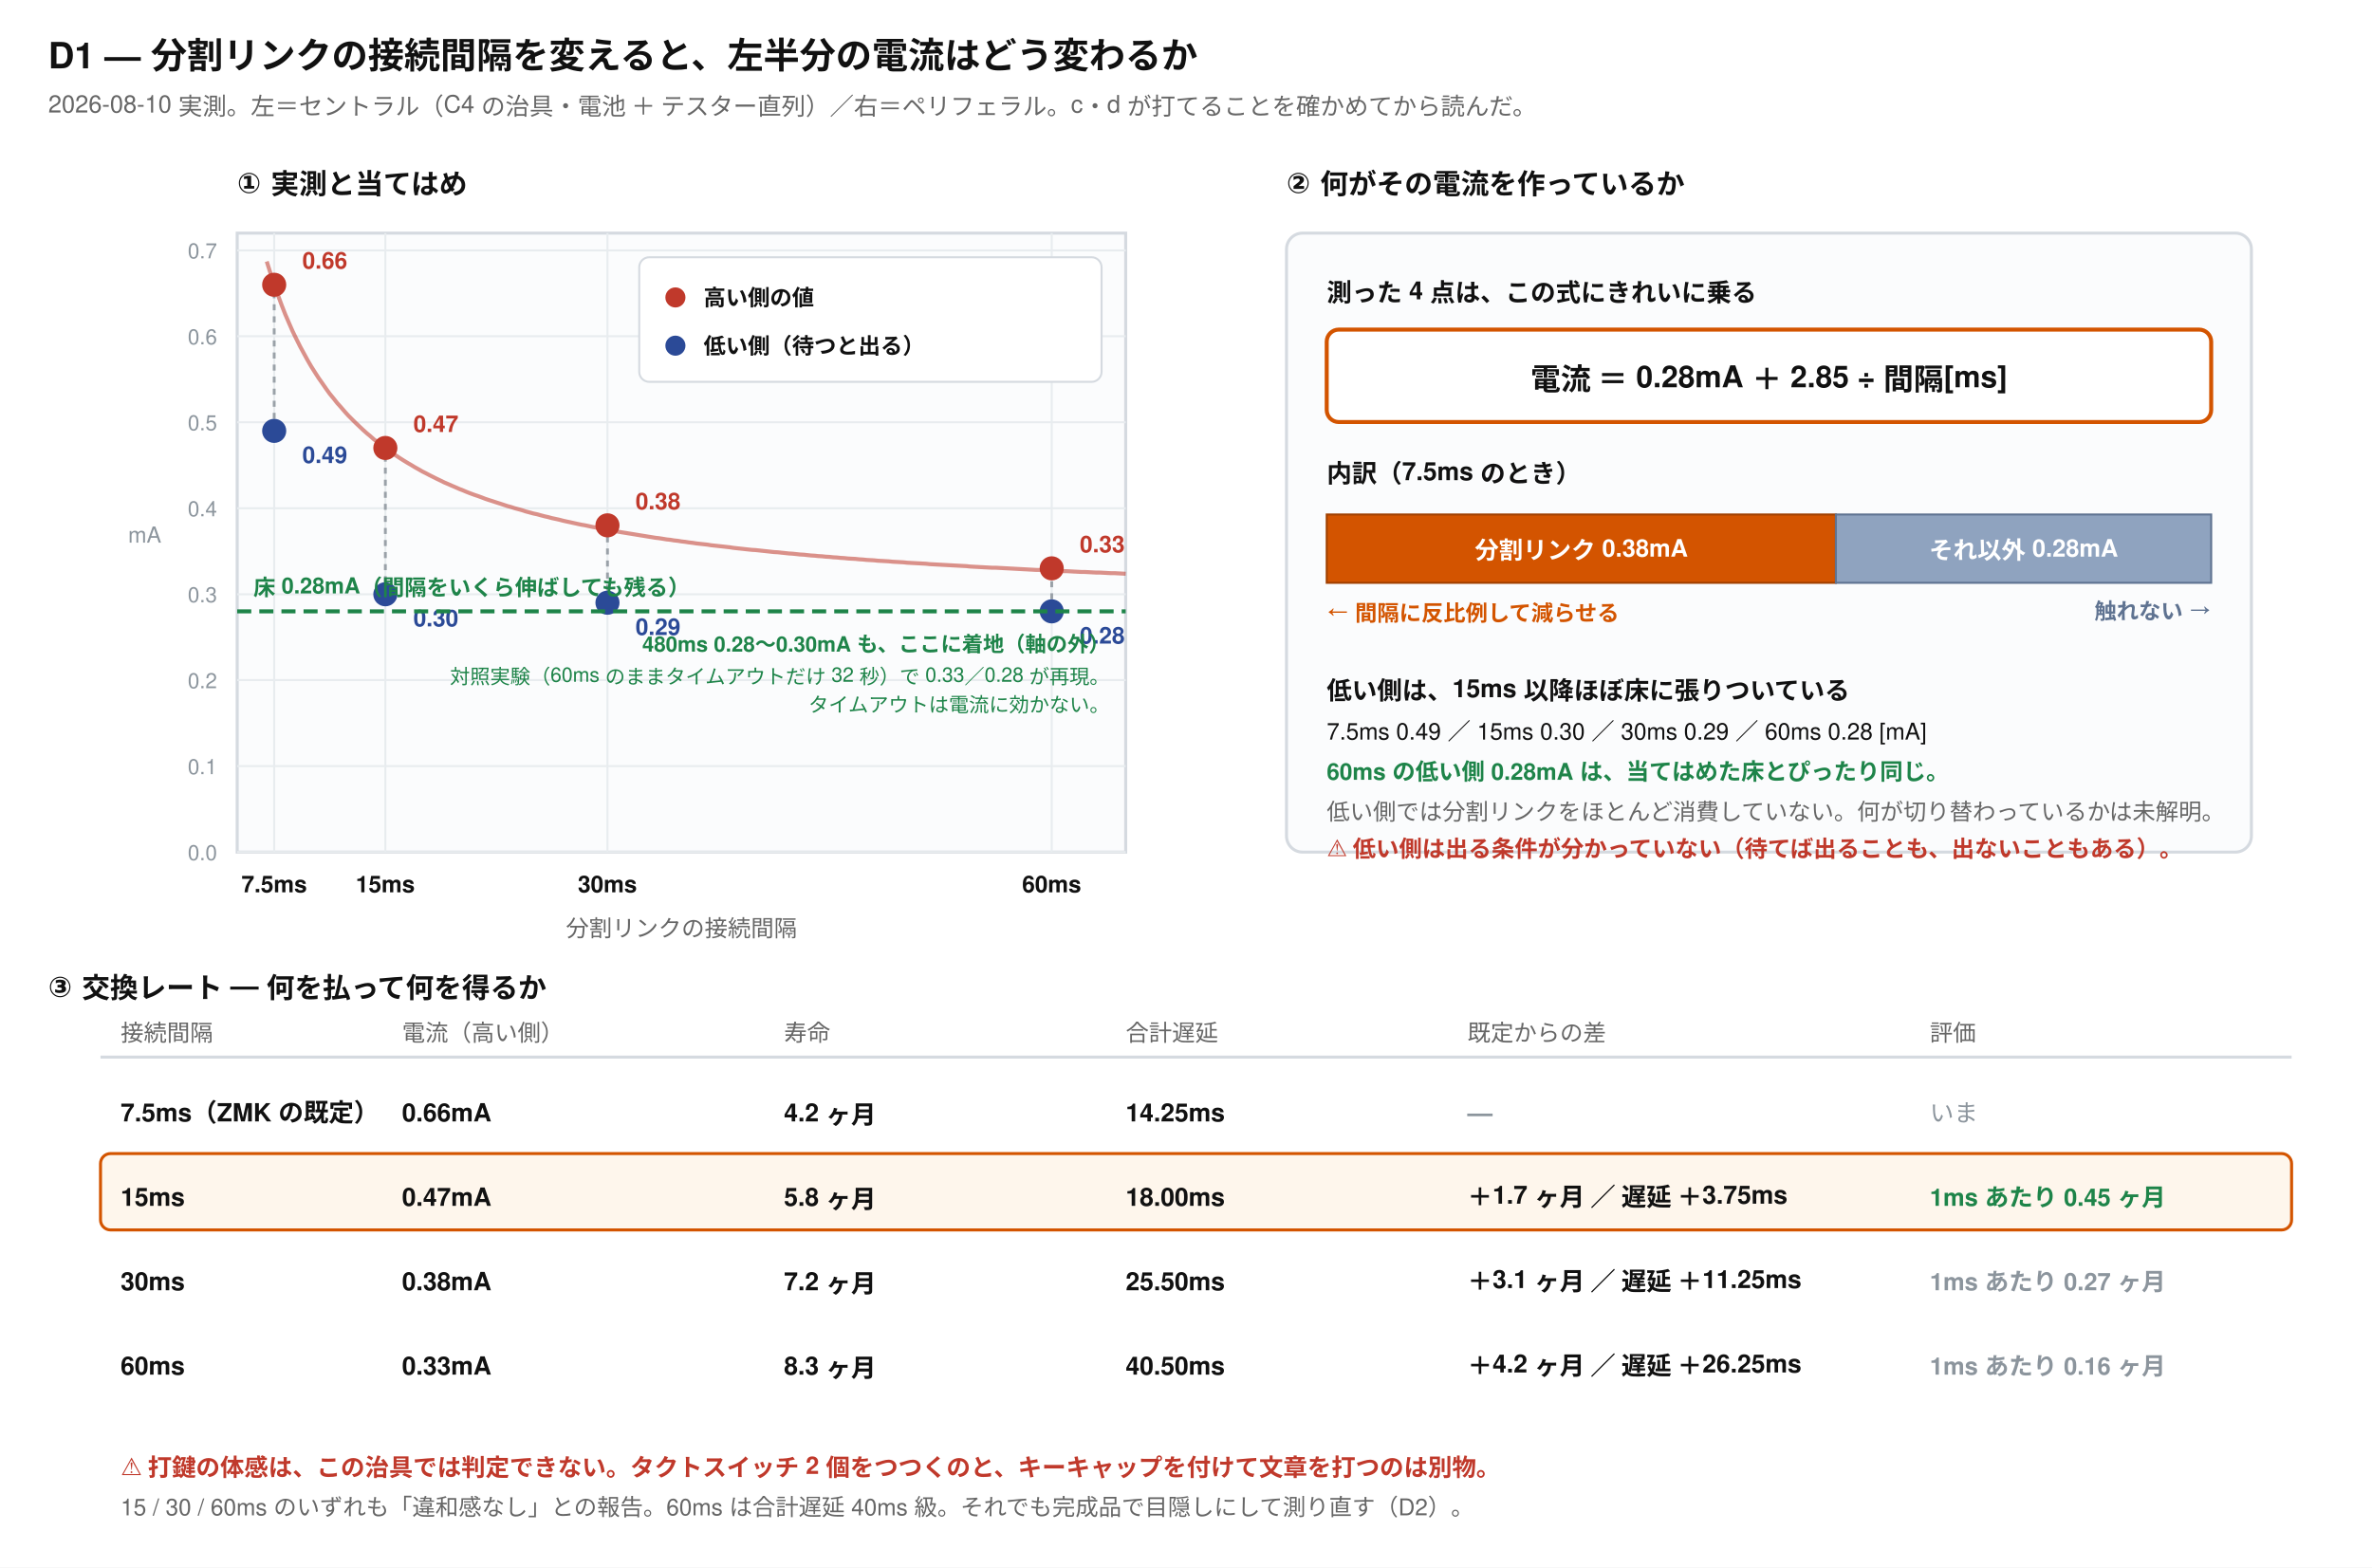
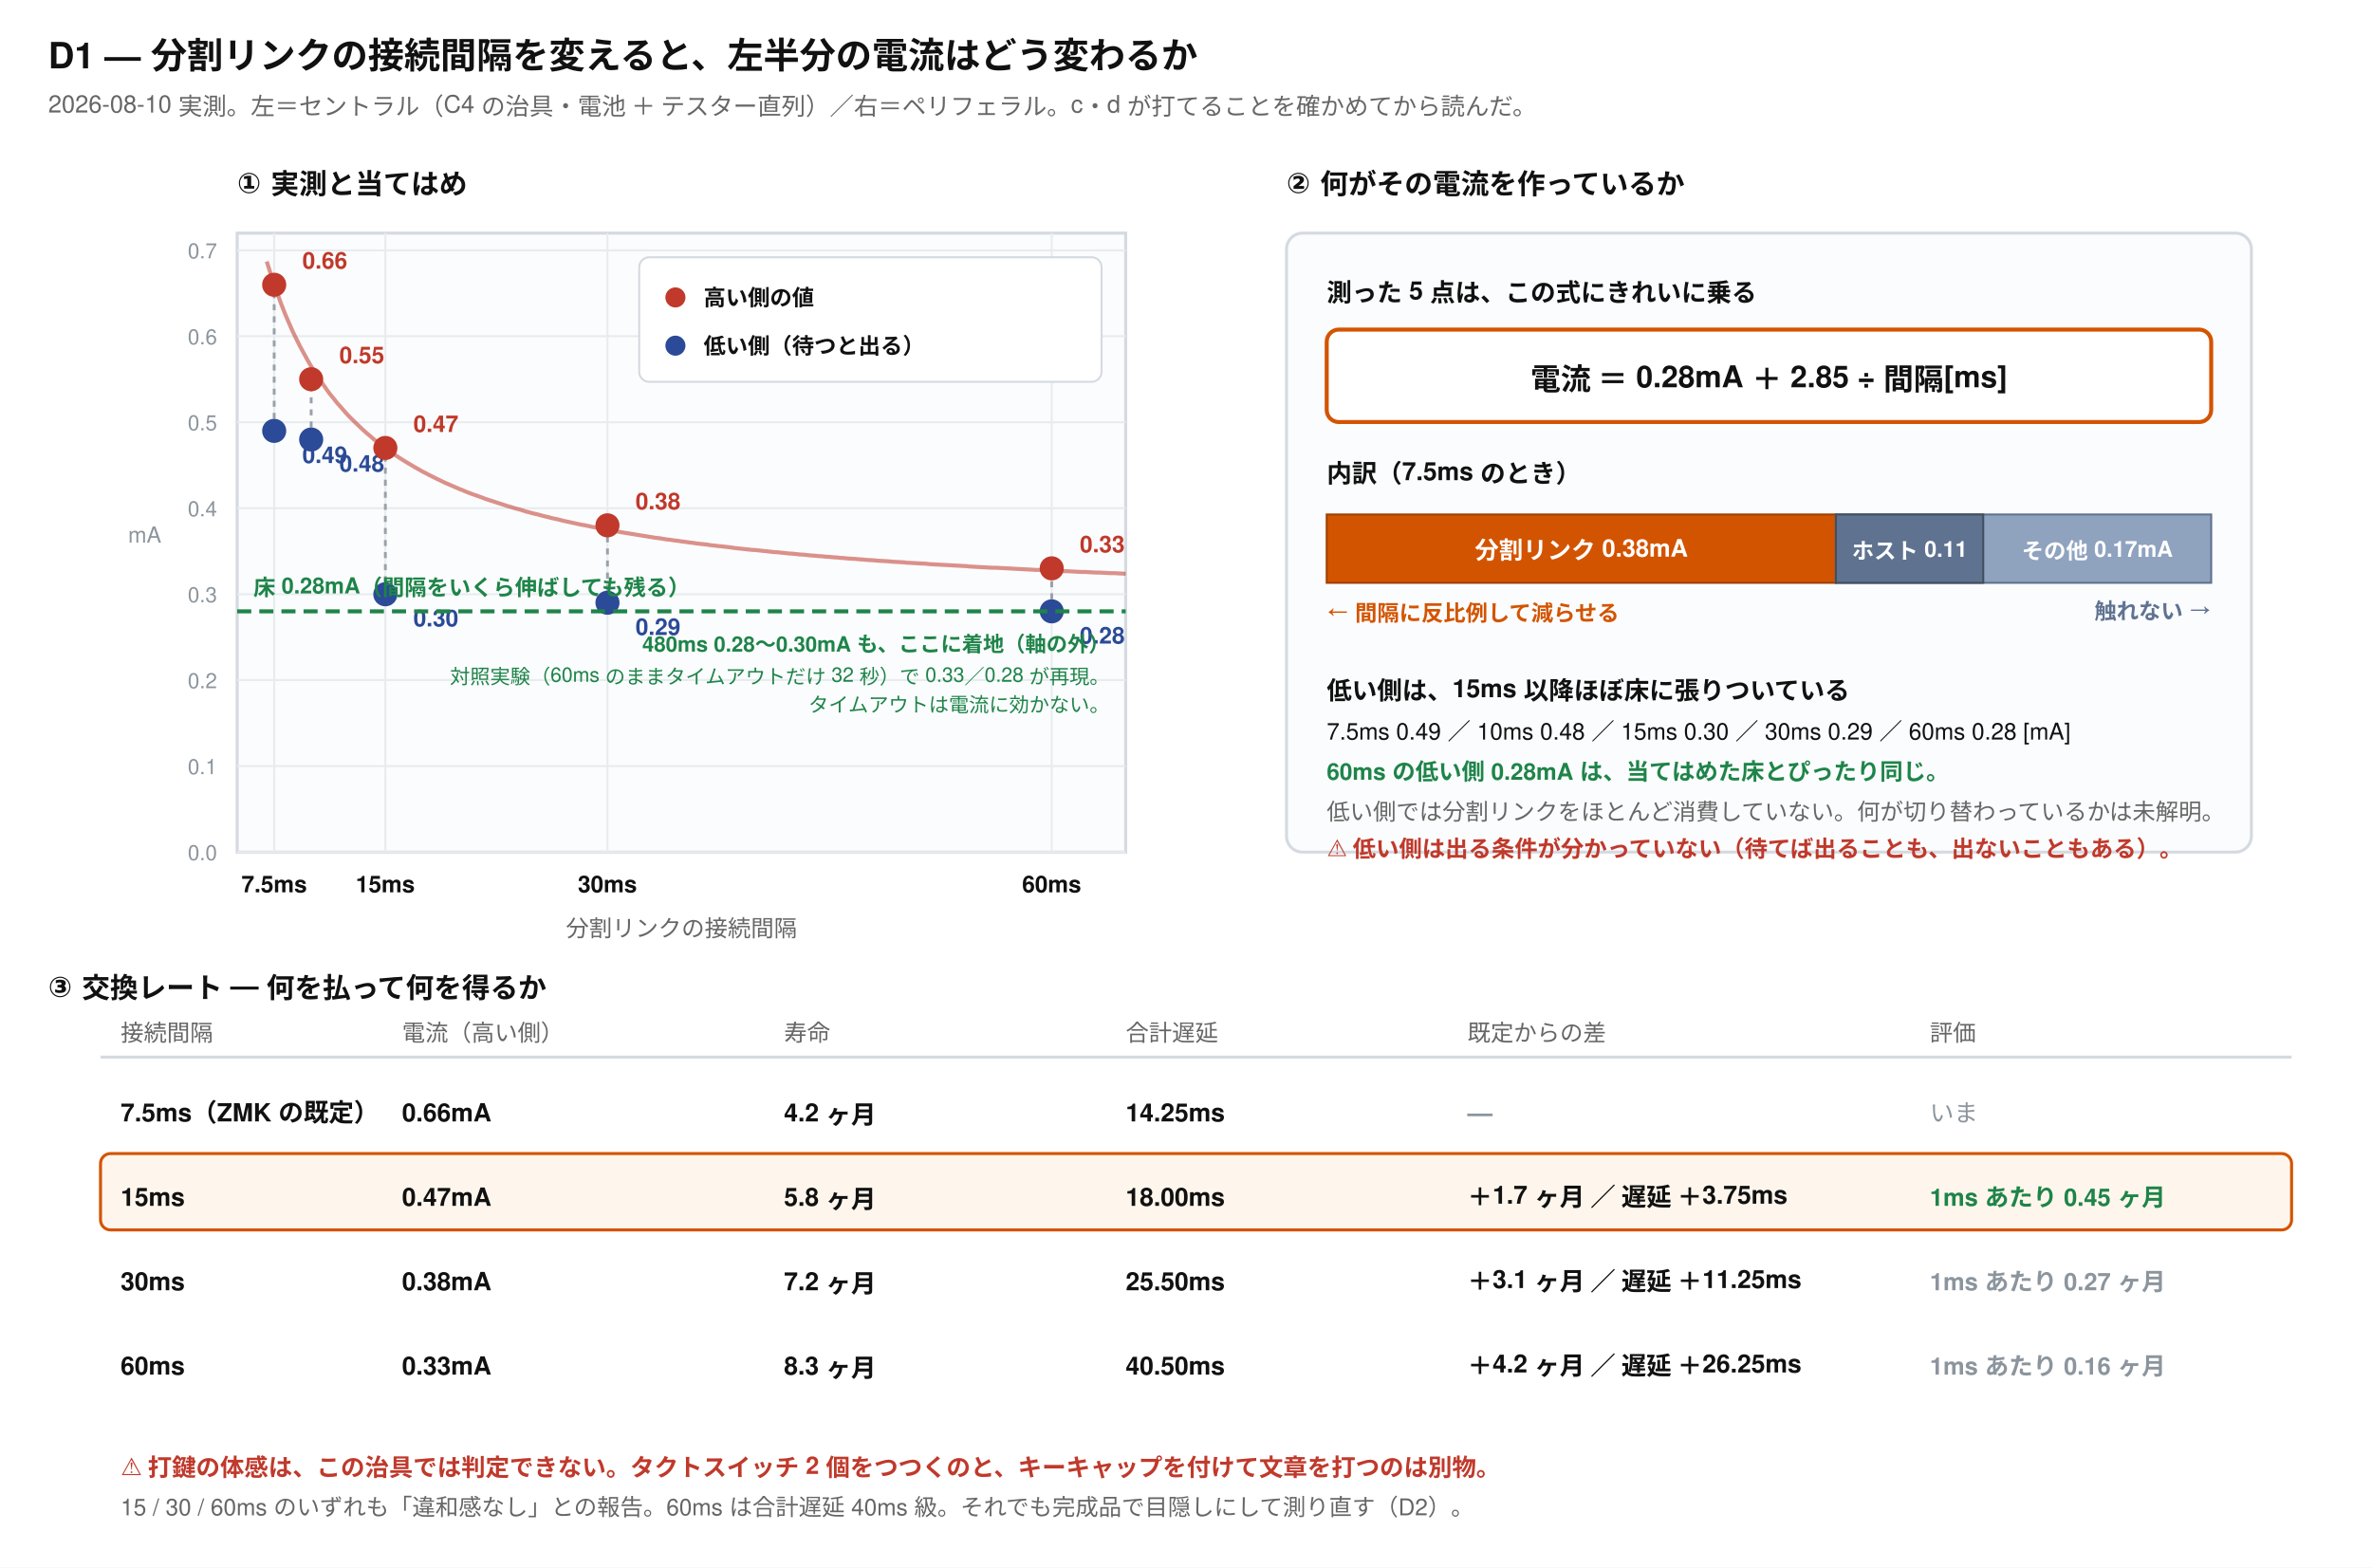
<svg xmlns="http://www.w3.org/2000/svg" viewBox="0 0 1180 780" width="1180" height="780" font-family="Helvetica, Arial, sans-serif">
  <rect width="1180" height="780" fill="#ffffff" />
  <text x="24" y="34" text-anchor="start" font-size="18" font-weight="bold" fill="#111">D1 — 分割リンクの接続間隔を変えると、左半分の電流はどう変わるか</text>
  <text x="24" y="56" text-anchor="start" font-size="12" fill="#666">2026-08-10 実測。左＝セントラル（C4 の治具・電池 ＋ テスター直列）／右＝ペリフェラル。c・d が打てることを確かめてから読んだ。</text>
  <text x="118" y="96" text-anchor="start" font-size="14" font-weight="bold" fill="#111">① 実測と当てはめ</text>
  <rect x="118" y="116" width="442" height="308" fill="#fbfcfd" stroke="#d5dae0" stroke-width="1.5" />
  <line x1="118" y1="424.0" x2="560" y2="424.0" stroke="#e8ecef" stroke-width="1" />
  <text x="108" y="428.0" text-anchor="end" font-size="10.5" fill="#8c959d">0.0</text>
  <line x1="118" y1="381.2" x2="560" y2="381.2" stroke="#e8ecef" stroke-width="1" />
  <text x="108" y="385.222" text-anchor="end" font-size="10.5" fill="#8c959d">0.1</text>
  <line x1="118" y1="338.4" x2="560" y2="338.4" stroke="#e8ecef" stroke-width="1" />
  <text x="108" y="342.444" text-anchor="end" font-size="10.5" fill="#8c959d">0.2</text>
  <line x1="118" y1="295.7" x2="560" y2="295.7" stroke="#e8ecef" stroke-width="1" />
  <text x="108" y="299.667" text-anchor="end" font-size="10.5" fill="#8c959d">0.3</text>
  <line x1="118" y1="252.9" x2="560" y2="252.9" stroke="#e8ecef" stroke-width="1" />
  <text x="108" y="256.889" text-anchor="end" font-size="10.5" fill="#8c959d">0.4</text>
  <line x1="118" y1="210.1" x2="560" y2="210.1" stroke="#e8ecef" stroke-width="1" />
  <text x="108" y="214.111" text-anchor="end" font-size="10.5" fill="#8c959d">0.5</text>
  <line x1="118" y1="167.3" x2="560" y2="167.3" stroke="#e8ecef" stroke-width="1" />
  <text x="108" y="171.333" text-anchor="end" font-size="10.5" fill="#8c959d">0.6</text>
  <line x1="118" y1="124.6" x2="560" y2="124.6" stroke="#e8ecef" stroke-width="1" />
  <text x="108" y="128.556" text-anchor="end" font-size="10.5" fill="#8c959d">0.7</text>
  <text x="72" y="270.0" text-anchor="middle" font-size="11" fill="#8c959d">mA</text>
  <line x1="136.4" y1="116" x2="136.4" y2="424" stroke="#e8ecef" stroke-width="1" />
  <text x="136.417" y="444" text-anchor="middle" font-size="11.5" font-weight="bold" fill="#111">7.5ms</text>
  <line x1="191.7" y1="116" x2="191.7" y2="424" stroke="#e8ecef" stroke-width="1" />
  <text x="191.667" y="444" text-anchor="middle" font-size="11.5" font-weight="bold" fill="#111">15ms</text>
  <line x1="302.2" y1="116" x2="302.2" y2="424" stroke="#e8ecef" stroke-width="1" />
  <text x="302.167" y="444" text-anchor="middle" font-size="11.5" font-weight="bold" fill="#111">30ms</text>
  <line x1="523.2" y1="116" x2="523.2" y2="424" stroke="#e8ecef" stroke-width="1" />
  <text x="523.167" y="444" text-anchor="middle" font-size="11.5" font-weight="bold" fill="#111">60ms</text>
  <text x="339.0" y="466" text-anchor="middle" font-size="11.5" fill="#666">分割リンクの接続間隔</text>
  <path d="M 132.7 130.1 L 134.6 136.1 L 136.4 141.7 L 138.3 146.9 L 140.1 151.8 L 141.9 156.4 L 143.8 160.8 L 145.6 164.9 L 147.5 168.8 L 149.3 172.4 L 151.2 175.9 L 153.0 179.2 L 154.8 182.3 L 156.7 185.3 L 158.5 188.1 L 160.4 190.8 L 162.2 193.4 L 164.0 195.9 L 165.9 198.2 L 167.7 200.5 L 169.6 202.6 L 171.4 204.7 L 173.2 206.7 L 175.1 208.6 L 176.9 210.4 L 178.8 212.2 L 180.6 213.9 L 182.5 215.6 L 184.3 217.1 L 186.1 218.7 L 188.0 220.1 L 189.8 221.6 L 191.7 222.9 L 193.5 224.3 L 195.3 225.6 L 197.2 226.8 L 199.0 228.0 L 200.9 229.2 L 202.7 230.3 L 204.6 231.4 L 206.4 232.5 L 208.2 233.5 L 210.1 234.6 L 211.9 235.5 L 213.8 236.5 L 215.6 237.4 L 217.4 238.3 L 219.3 239.2 L 221.1 240.1 L 223.0 240.9 L 224.8 241.7 L 226.7 242.5 L 228.5 243.3 L 230.3 244.0 L 232.2 244.8 L 234.0 245.5 L 235.9 246.2 L 237.7 246.8 L 239.6 247.5 L 241.4 248.2 L 243.2 248.8 L 245.1 249.4 L 246.9 250.0 L 248.8 250.6 L 250.6 251.2 L 252.4 251.8 L 254.3 252.3 L 256.1 252.9 L 258.0 253.4 L 259.8 253.9 L 261.6 254.5 L 263.5 255.0 L 265.3 255.5 L 267.2 255.9 L 269.0 256.4 L 270.9 256.9 L 272.7 257.3 L 274.5 257.8 L 276.4 258.2 L 278.2 258.6 L 280.1 259.1 L 281.9 259.5 L 283.8 259.9 L 285.6 260.3 L 287.4 260.7 L 289.3 261.1 L 291.1 261.4 L 293.0 261.8 L 294.8 262.2 L 296.6 262.5 L 298.5 262.9 L 300.3 263.2 L 302.2 263.6 L 304.0 263.9 L 305.9 264.2 L 307.7 264.6 L 309.5 264.9 L 311.4 265.2 L 313.2 265.5 L 315.1 265.8 L 316.9 266.1 L 318.7 266.4 L 320.6 266.7 L 322.4 267.0 L 324.3 267.3 L 326.1 267.6 L 327.9 267.8 L 329.8 268.1 L 331.6 268.4 L 333.5 268.6 L 335.3 268.9 L 337.2 269.1 L 339.0 269.4 L 340.8 269.6 L 342.7 269.9 L 344.5 270.1 L 346.4 270.4 L 348.2 270.6 L 350.1 270.8 L 351.9 271.0 L 353.7 271.3 L 355.6 271.5 L 357.4 271.7 L 359.3 271.9 L 361.1 272.1 L 362.9 272.3 L 364.8 272.6 L 366.6 272.8 L 368.5 273.0 L 370.3 273.2 L 372.1 273.4 L 374.0 273.6 L 375.8 273.7 L 377.7 273.9 L 379.5 274.1 L 381.4 274.3 L 383.2 274.5 L 385.0 274.7 L 386.9 274.8 L 388.7 275.0 L 390.6 275.2 L 392.4 275.4 L 394.2 275.5 L 396.1 275.7 L 397.9 275.9 L 399.8 276.0 L 401.6 276.2 L 403.5 276.4 L 405.3 276.5 L 407.1 276.7 L 409.0 276.8 L 410.8 277.0 L 412.7 277.1 L 414.5 277.3 L 416.4 277.4 L 418.2 277.6 L 420.0 277.7 L 421.9 277.9 L 423.7 278.0 L 425.6 278.1 L 427.4 278.3 L 429.2 278.4 L 431.1 278.6 L 432.9 278.7 L 434.8 278.8 L 436.6 279.0 L 438.4 279.1 L 440.3 279.2 L 442.1 279.3 L 444.0 279.5 L 445.8 279.6 L 447.7 279.7 L 449.5 279.8 L 451.3 280.0 L 453.2 280.1 L 455.0 280.2 L 456.9 280.3 L 458.7 280.4 L 460.6 280.5 L 462.4 280.7 L 464.2 280.8 L 466.1 280.9 L 467.9 281.0 L 469.8 281.1 L 471.6 281.2 L 473.4 281.3 L 475.3 281.4 L 477.1 281.5 L 479.0 281.6 L 480.8 281.7 L 482.6 281.9 L 484.5 282.0 L 486.3 282.1 L 488.2 282.2 L 490.0 282.3 L 491.9 282.4 L 493.7 282.5 L 495.5 282.5 L 497.4 282.6 L 499.2 282.7 L 501.1 282.8 L 502.9 282.9 L 504.8 283.0 L 506.6 283.1 L 508.4 283.2 L 510.3 283.3 L 512.1 283.4 L 514.0 283.5 L 515.8 283.6 L 517.6 283.6 L 519.5 283.7 L 521.3 283.8 L 523.2 283.9 L 525.0 284.0 L 526.9 284.1 L 528.7 284.2 L 530.5 284.2 L 532.4 284.3 L 534.2 284.4 L 536.1 284.5 L 537.9 284.6 L 539.7 284.6 L 541.6 284.7 L 543.4 284.8 L 545.3 284.9 L 547.1 284.9 L 549.0 285.0 L 550.8 285.1 L 552.6 285.2 L 554.5 285.2 L 556.3 285.3 L 558.2 285.4 L 560.0 285.5" fill="none" stroke="#c0392b" stroke-width="2" opacity="0.55" />
  <line x1="136.4" y1="214.4" x2="136.4" y2="141.7" stroke="#9aa1a8" stroke-width="1.4" stroke-dasharray="3 3" />
  <circle cx="136.4" cy="141.7" r="6" fill="#c0392b" />
  <text x="150.417" y="133.667" text-anchor="start" font-size="11.5" font-weight="bold" fill="#c0392b">0.66</text>
  <circle cx="136.4" cy="214.4" r="6" fill="#2b4a97" />
  <text x="150.417" y="230.389" text-anchor="start" font-size="11.5" font-weight="bold" fill="#2b4a97">0.49</text>
+   <line x1="154.8" y1="218.7" x2="154.8" y2="188.7" stroke="#9aa1a8" stroke-width="1.4" stroke-dasharray="3 3" />
+   <circle cx="154.8" cy="188.7" r="6" fill="#c0392b" />
+   <text x="168.833" y="180.722" text-anchor="start" font-size="11.5" font-weight="bold" fill="#c0392b">0.55</text>
+   <circle cx="154.8" cy="218.7" r="6" fill="#2b4a97" />
+   <text x="168.833" y="234.667" text-anchor="start" font-size="11.5" font-weight="bold" fill="#2b4a97">0.48</text>
  <line x1="191.7" y1="295.7" x2="191.7" y2="222.9" stroke="#9aa1a8" stroke-width="1.4" stroke-dasharray="3 3" />
  <circle cx="191.7" cy="222.9" r="6" fill="#c0392b" />
  <text x="205.667" y="214.944" text-anchor="start" font-size="11.5" font-weight="bold" fill="#c0392b">0.47</text>
  <circle cx="191.7" cy="295.7" r="6" fill="#2b4a97" />
  <text x="205.667" y="311.667" text-anchor="start" font-size="11.5" font-weight="bold" fill="#2b4a97">0.30</text>
  <line x1="302.2" y1="299.9" x2="302.2" y2="261.4" stroke="#9aa1a8" stroke-width="1.4" stroke-dasharray="3 3" />
  <circle cx="302.2" cy="261.4" r="6" fill="#c0392b" />
  <text x="316.167" y="253.444" text-anchor="start" font-size="11.5" font-weight="bold" fill="#c0392b">0.38</text>
  <circle cx="302.2" cy="299.9" r="6" fill="#2b4a97" />
  <text x="316.167" y="315.944" text-anchor="start" font-size="11.5" font-weight="bold" fill="#2b4a97">0.29</text>
  <line x1="523.2" y1="304.2" x2="523.2" y2="282.8" stroke="#9aa1a8" stroke-width="1.4" stroke-dasharray="3 3" />
  <circle cx="523.2" cy="282.8" r="6" fill="#c0392b" />
  <text x="537.167" y="274.833" text-anchor="start" font-size="11.5" font-weight="bold" fill="#c0392b">0.33</text>
  <circle cx="523.2" cy="304.2" r="6" fill="#2b4a97" />
  <text x="537.167" y="320.222" text-anchor="start" font-size="11.5" font-weight="bold" fill="#2b4a97">0.28</text>
  <line x1="118" y1="304.2" x2="560" y2="304.2" stroke="#1e8449" stroke-width="2" stroke-dasharray="7 4" />
  <text x="126" y="296.222" text-anchor="start" font-size="11" font-weight="bold" fill="#1e8449">床 0.28mA（間隔をいくら伸ばしても残る）</text>
  <text x="552" y="324.222" text-anchor="end" font-size="10.5" font-weight="bold" fill="#1e8449">480ms 0.28〜0.30mA も、ここに着地（軸の外）</text>
  <text x="552" y="340.222" text-anchor="end" font-size="10" fill="#1e8449">対照実験（60ms のままタイムアウトだけ 32 秒）で 0.33／0.28 が再現。</text>
  <text x="552" y="354.222" text-anchor="end" font-size="10" fill="#1e8449">タイムアウトは電流に効かない。</text>
  <rect x="318" y="128" width="230" height="62" rx="5" fill="#ffffff" stroke="#d5dae0" />
  <circle cx="336" cy="148" r="5" fill="#c0392b" />
  <text x="350" y="152" text-anchor="start" font-size="11" font-weight="bold" fill="#111">高い側の値</text>
  <circle cx="336" cy="172" r="5" fill="#2b4a97" />
  <text x="350" y="176" text-anchor="start" font-size="11" font-weight="bold" fill="#111">低い側（待つと出る）</text>
  <text x="640" y="96" text-anchor="start" font-size="14" font-weight="bold" fill="#111">② 何がその電流を作っているか</text>
  <rect x="640" y="116" width="480" height="308" rx="8" fill="#fbfcfd" stroke="#d5dae0" stroke-width="1.5" />
-   <text x="660" y="150" text-anchor="start" font-size="12.5" font-weight="bold" fill="#111">測った 4 点は、この式にきれいに乗る</text>
+   <text x="660" y="150" text-anchor="start" font-size="12.5" font-weight="bold" fill="#111">測った 5 点は、この式にきれいに乗る</text>
  <rect x="660" y="164" width="440" height="46" rx="6" fill="#ffffff" stroke="#d35400" stroke-width="2" />
  <text x="880" y="194" text-anchor="middle" font-size="15" font-weight="bold" fill="#111">電流 ＝ 0.28mA ＋ 2.85 ÷ 間隔[ms]</text>
  <text x="660" y="240" text-anchor="start" font-size="12.5" font-weight="bold" fill="#111">内訳（7.5ms のとき）</text>
  <rect x="660" y="256" width="253.3" height="34" fill="#d35400" stroke="#a04000" />
  <rect x="913.3" y="256" width="186.7" height="34" fill="#8fa3bf" stroke="#5f7391" />
  <text x="786.667" y="278" text-anchor="middle" font-size="12" font-weight="bold" fill="#ffffff">分割リンク 0.38mA</text>
-   <text x="1006.667" y="278" text-anchor="middle" font-size="12" font-weight="bold" fill="#ffffff">それ以外 0.28mA</text>
+   <rect x="913.3" y="256" width="73.3" height="34" fill="#5f7391" stroke="#41505f" />
+   <text x="950" y="278" text-anchor="middle" font-size="11" font-weight="bold" fill="#ffffff">ホスト 0.11</text>
+   <text x="1043.333" y="278" text-anchor="middle" font-size="11" font-weight="bold" fill="#ffffff">その他 0.17mA</text>
  <text x="660" y="308" text-anchor="start" font-size="11" font-weight="bold" fill="#d35400">← 間隔に反比例して減らせる</text>
  <text x="1100" y="308" text-anchor="end" font-size="11" font-weight="bold" fill="#5f7391">触れない →</text>
  <text x="660" y="348" text-anchor="start" font-size="12.5" font-weight="bold" fill="#111">低い側は、15ms 以降ほぼ床に張りついている</text>
-   <text x="660" y="368" text-anchor="start" font-size="11.5" fill="#111">7.5ms 0.49 ／ 15ms 0.30 ／ 30ms 0.29 ／ 60ms 0.28  [mA]</text>
+   <text x="660" y="368" text-anchor="start" font-size="11.5" fill="#111">7.5ms 0.49 ／ 10ms 0.48 ／ 15ms 0.30 ／ 30ms 0.29 ／ 60ms 0.28  [mA]</text>
  <text x="660" y="388" text-anchor="start" font-size="11.5" font-weight="bold" fill="#1e8449">60ms の低い側 0.28mA は、当てはめた床とぴったり同じ。</text>
  <text x="660" y="408" text-anchor="start" font-size="11.5" fill="#666">低い側では分割リンクをほとんど消費していない。何が切り替わっているかは未解明。</text>
  <text x="660" y="426" text-anchor="start" font-size="11.5" font-weight="bold" fill="#c0392b">⚠️ 低い側は出る条件が分かっていない（待てば出ることも、出ないこともある）。</text>
  <text x="24" y="496" text-anchor="start" font-size="14" font-weight="bold" fill="#111">③ 交換レート — 何を払って何を得るか</text>
  <text x="60" y="518" text-anchor="start" font-size="11.5" fill="#666">接続間隔</text>
  <text x="200" y="518" text-anchor="start" font-size="11.5" fill="#666">電流（高い側）</text>
  <text x="390" y="518" text-anchor="start" font-size="11.5" fill="#666">寿命</text>
  <text x="560" y="518" text-anchor="start" font-size="11.5" fill="#666">合計遅延</text>
  <text x="730" y="518" text-anchor="start" font-size="11.5" fill="#666">既定からの差</text>
  <text x="960" y="518" text-anchor="start" font-size="11.5" fill="#666">評価</text>
  <line x1="50" y1="526" x2="1140" y2="526" stroke="#d5dae0" stroke-width="1.5" />
  <text x="60" y="558" text-anchor="start" font-size="12.5" font-weight="bold" fill="#111">7.5ms（ZMK の既定）</text>
  <text x="200" y="558" text-anchor="start" font-size="12.5" font-weight="bold" fill="#111">0.66mA</text>
  <text x="390" y="558" text-anchor="start" font-size="12.5" font-weight="bold" fill="#111">4.2 ヶ月</text>
  <text x="560" y="558" text-anchor="start" font-size="12.5" font-weight="bold" fill="#111">14.25ms</text>
  <text x="730" y="558" text-anchor="start" font-size="12.5" font-weight="bold" fill="#8c959d">—</text>
  <text x="960" y="558" text-anchor="start" font-size="12" fill="#8c959d">いま</text>
  <rect x="50" y="574" width="1090" height="38" rx="5" fill="#fef6ec" stroke="#d35400" stroke-width="1.5" />
  <text x="60" y="600" text-anchor="start" font-size="12.5" font-weight="bold" fill="#111">15ms</text>
  <text x="200" y="600" text-anchor="start" font-size="12.5" font-weight="bold" fill="#111">0.47mA</text>
  <text x="390" y="600" text-anchor="start" font-size="12.5" font-weight="bold" fill="#111">5.8 ヶ月</text>
  <text x="560" y="600" text-anchor="start" font-size="12.5" font-weight="bold" fill="#111">18.00ms</text>
  <text x="730" y="600" text-anchor="start" font-size="12.5" font-weight="bold" fill="#111">＋1.7 ヶ月 ／ 遅延 ＋3.75ms</text>
  <text x="960" y="600" text-anchor="start" font-size="12" font-weight="bold" fill="#1e8449">1ms あたり 0.45 ヶ月</text>
  <text x="60" y="642" text-anchor="start" font-size="12.5" font-weight="bold" fill="#111">30ms</text>
  <text x="200" y="642" text-anchor="start" font-size="12.5" font-weight="bold" fill="#111">0.38mA</text>
  <text x="390" y="642" text-anchor="start" font-size="12.5" font-weight="bold" fill="#111">7.2 ヶ月</text>
  <text x="560" y="642" text-anchor="start" font-size="12.5" font-weight="bold" fill="#111">25.50ms</text>
  <text x="730" y="642" text-anchor="start" font-size="12.5" font-weight="bold" fill="#111">＋3.1 ヶ月 ／ 遅延 ＋11.25ms</text>
  <text x="960" y="642" text-anchor="start" font-size="12" font-weight="bold" fill="#8c959d">1ms あたり 0.27 ヶ月</text>
  <text x="60" y="684" text-anchor="start" font-size="12.5" font-weight="bold" fill="#111">60ms</text>
  <text x="200" y="684" text-anchor="start" font-size="12.5" font-weight="bold" fill="#111">0.33mA</text>
  <text x="390" y="684" text-anchor="start" font-size="12.5" font-weight="bold" fill="#111">8.3 ヶ月</text>
  <text x="560" y="684" text-anchor="start" font-size="12.5" font-weight="bold" fill="#111">40.50ms</text>
  <text x="730" y="684" text-anchor="start" font-size="12.5" font-weight="bold" fill="#111">＋4.2 ヶ月 ／ 遅延 ＋26.25ms</text>
  <text x="960" y="684" text-anchor="start" font-size="12" font-weight="bold" fill="#8c959d">1ms あたり 0.16 ヶ月</text>
  <text x="60" y="734" text-anchor="start" font-size="12" font-weight="bold" fill="#c0392b">⚠️ 打鍵の体感は、この治具では判定できない。タクトスイッチ 2 個をつつくのと、キーキャップを付けて文章を打つのは別物。</text>
  <text x="60" y="754" text-anchor="start" font-size="11.5" fill="#666">15 / 30 / 60ms のいずれも「違和感なし」との報告。60ms は合計遅延 40ms 級。それでも完成品で目隠しにして測り直す（D2）。</text>
</svg>
